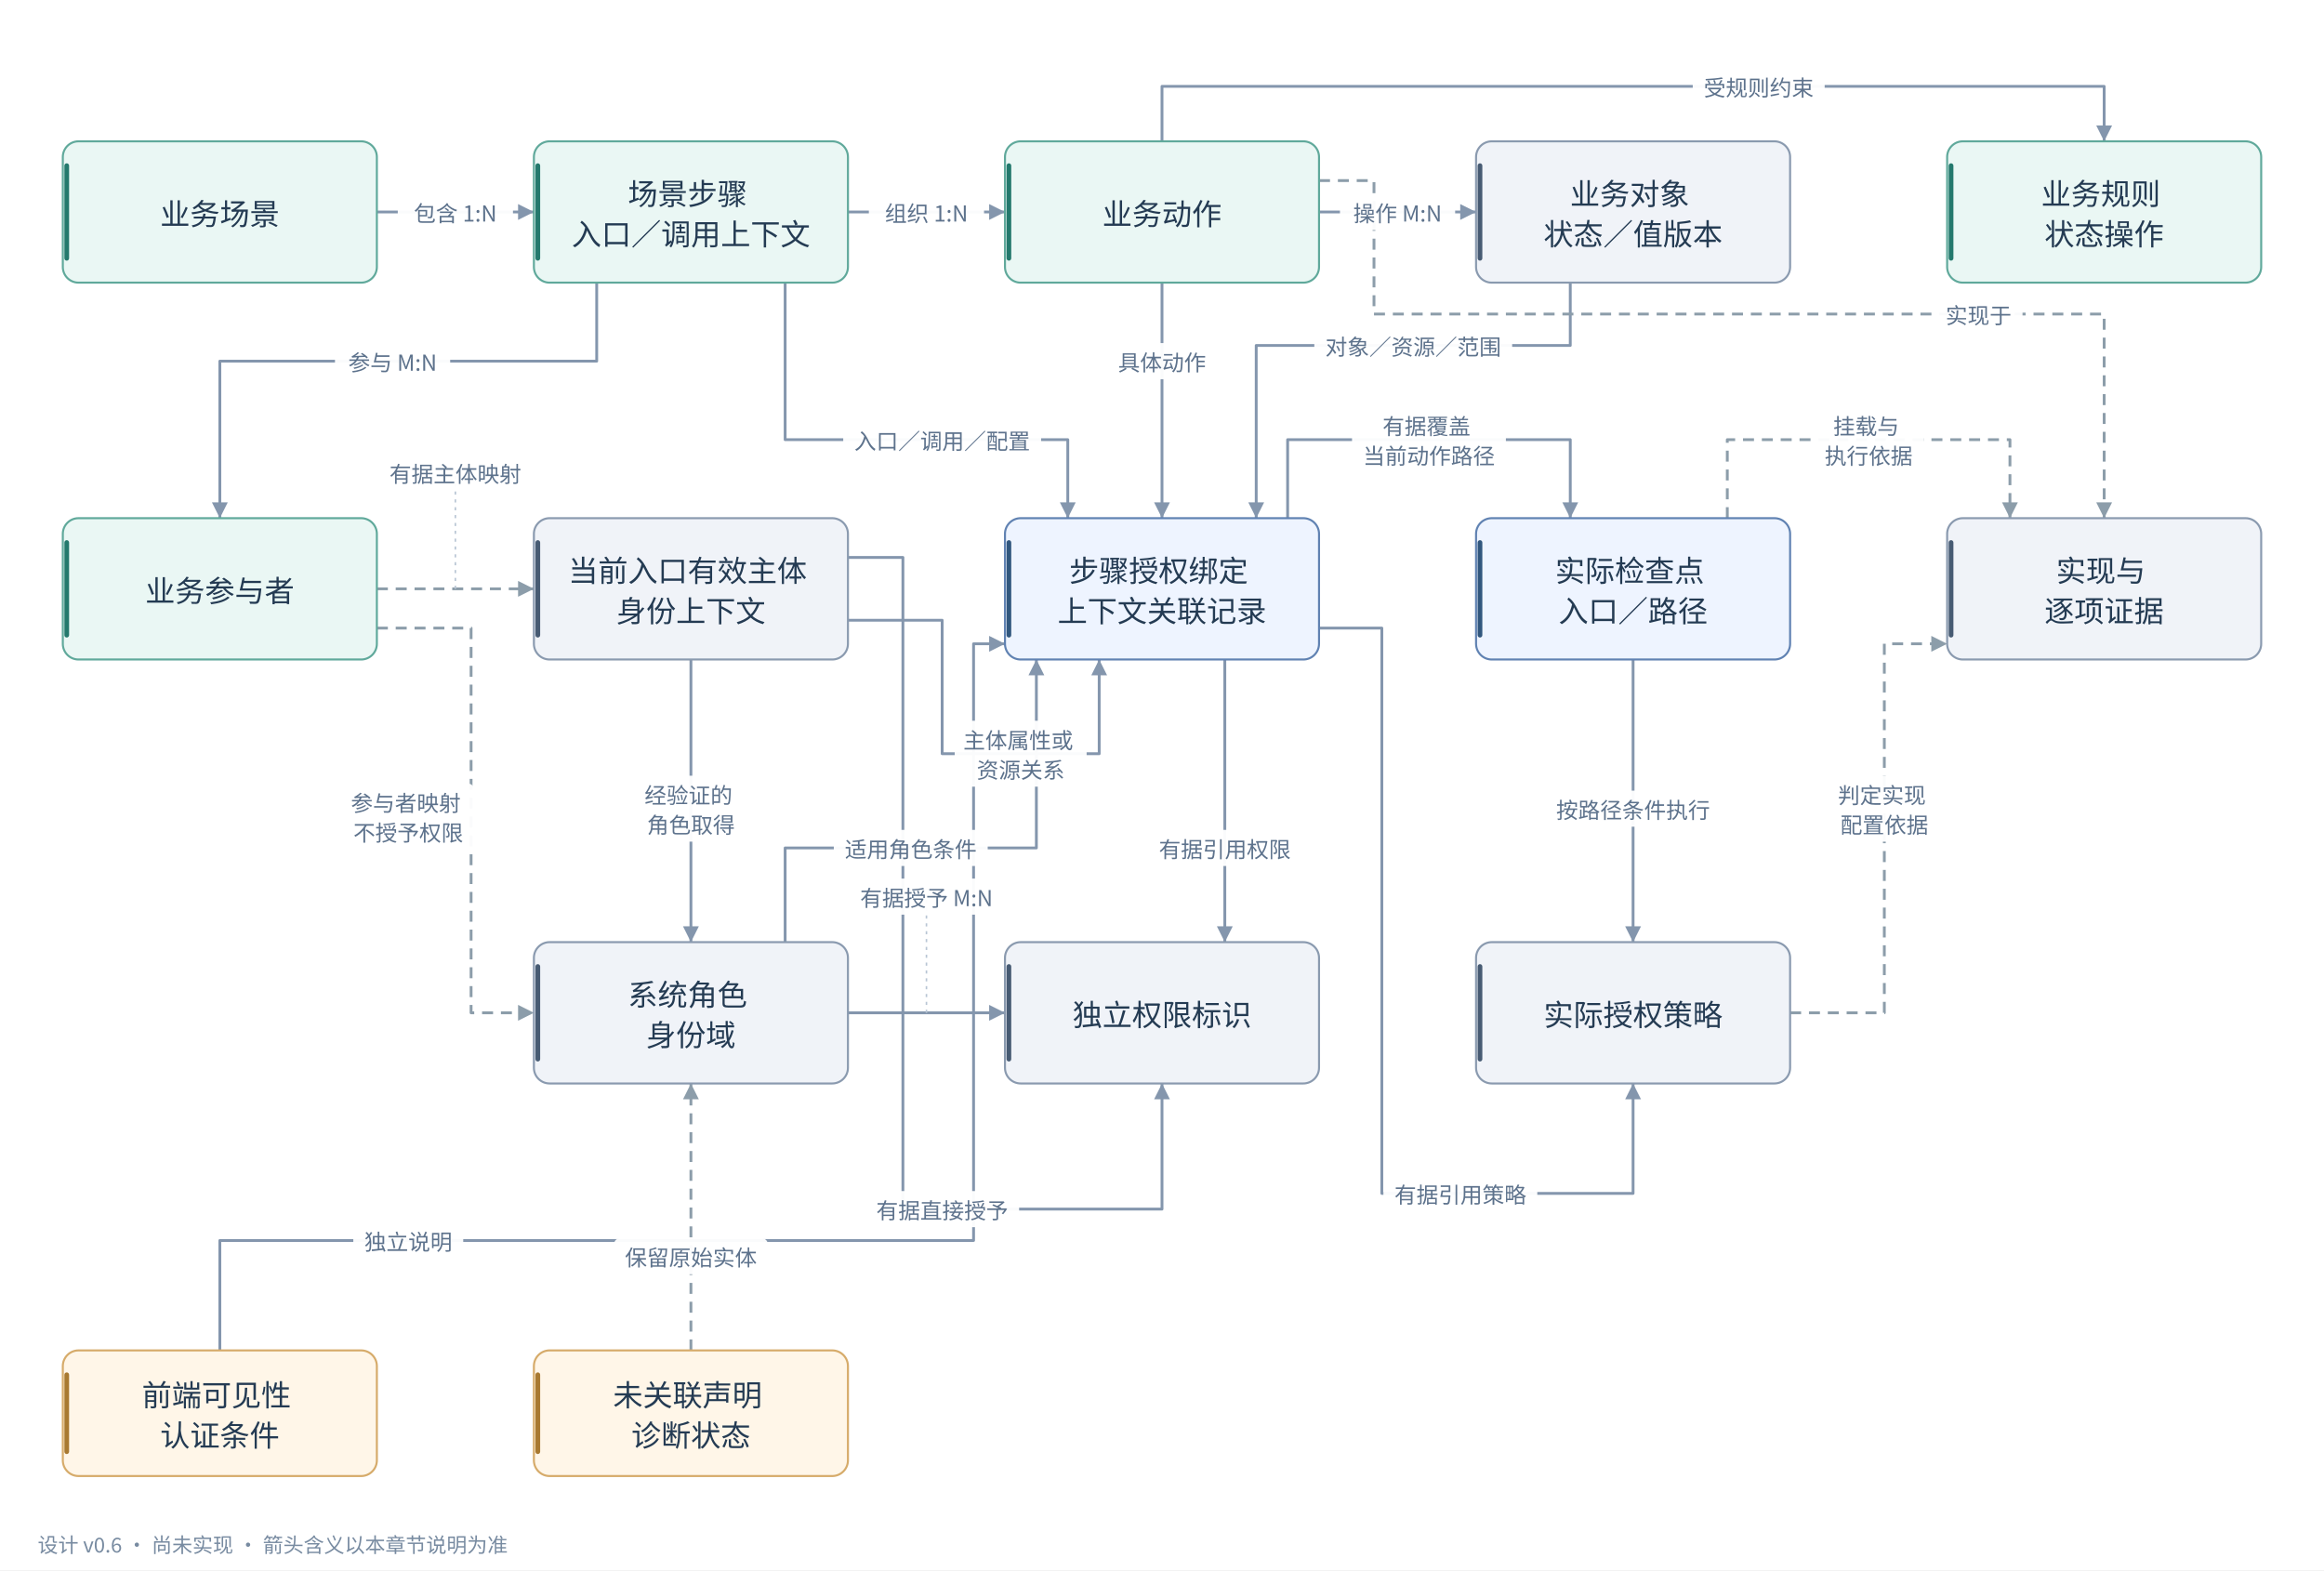
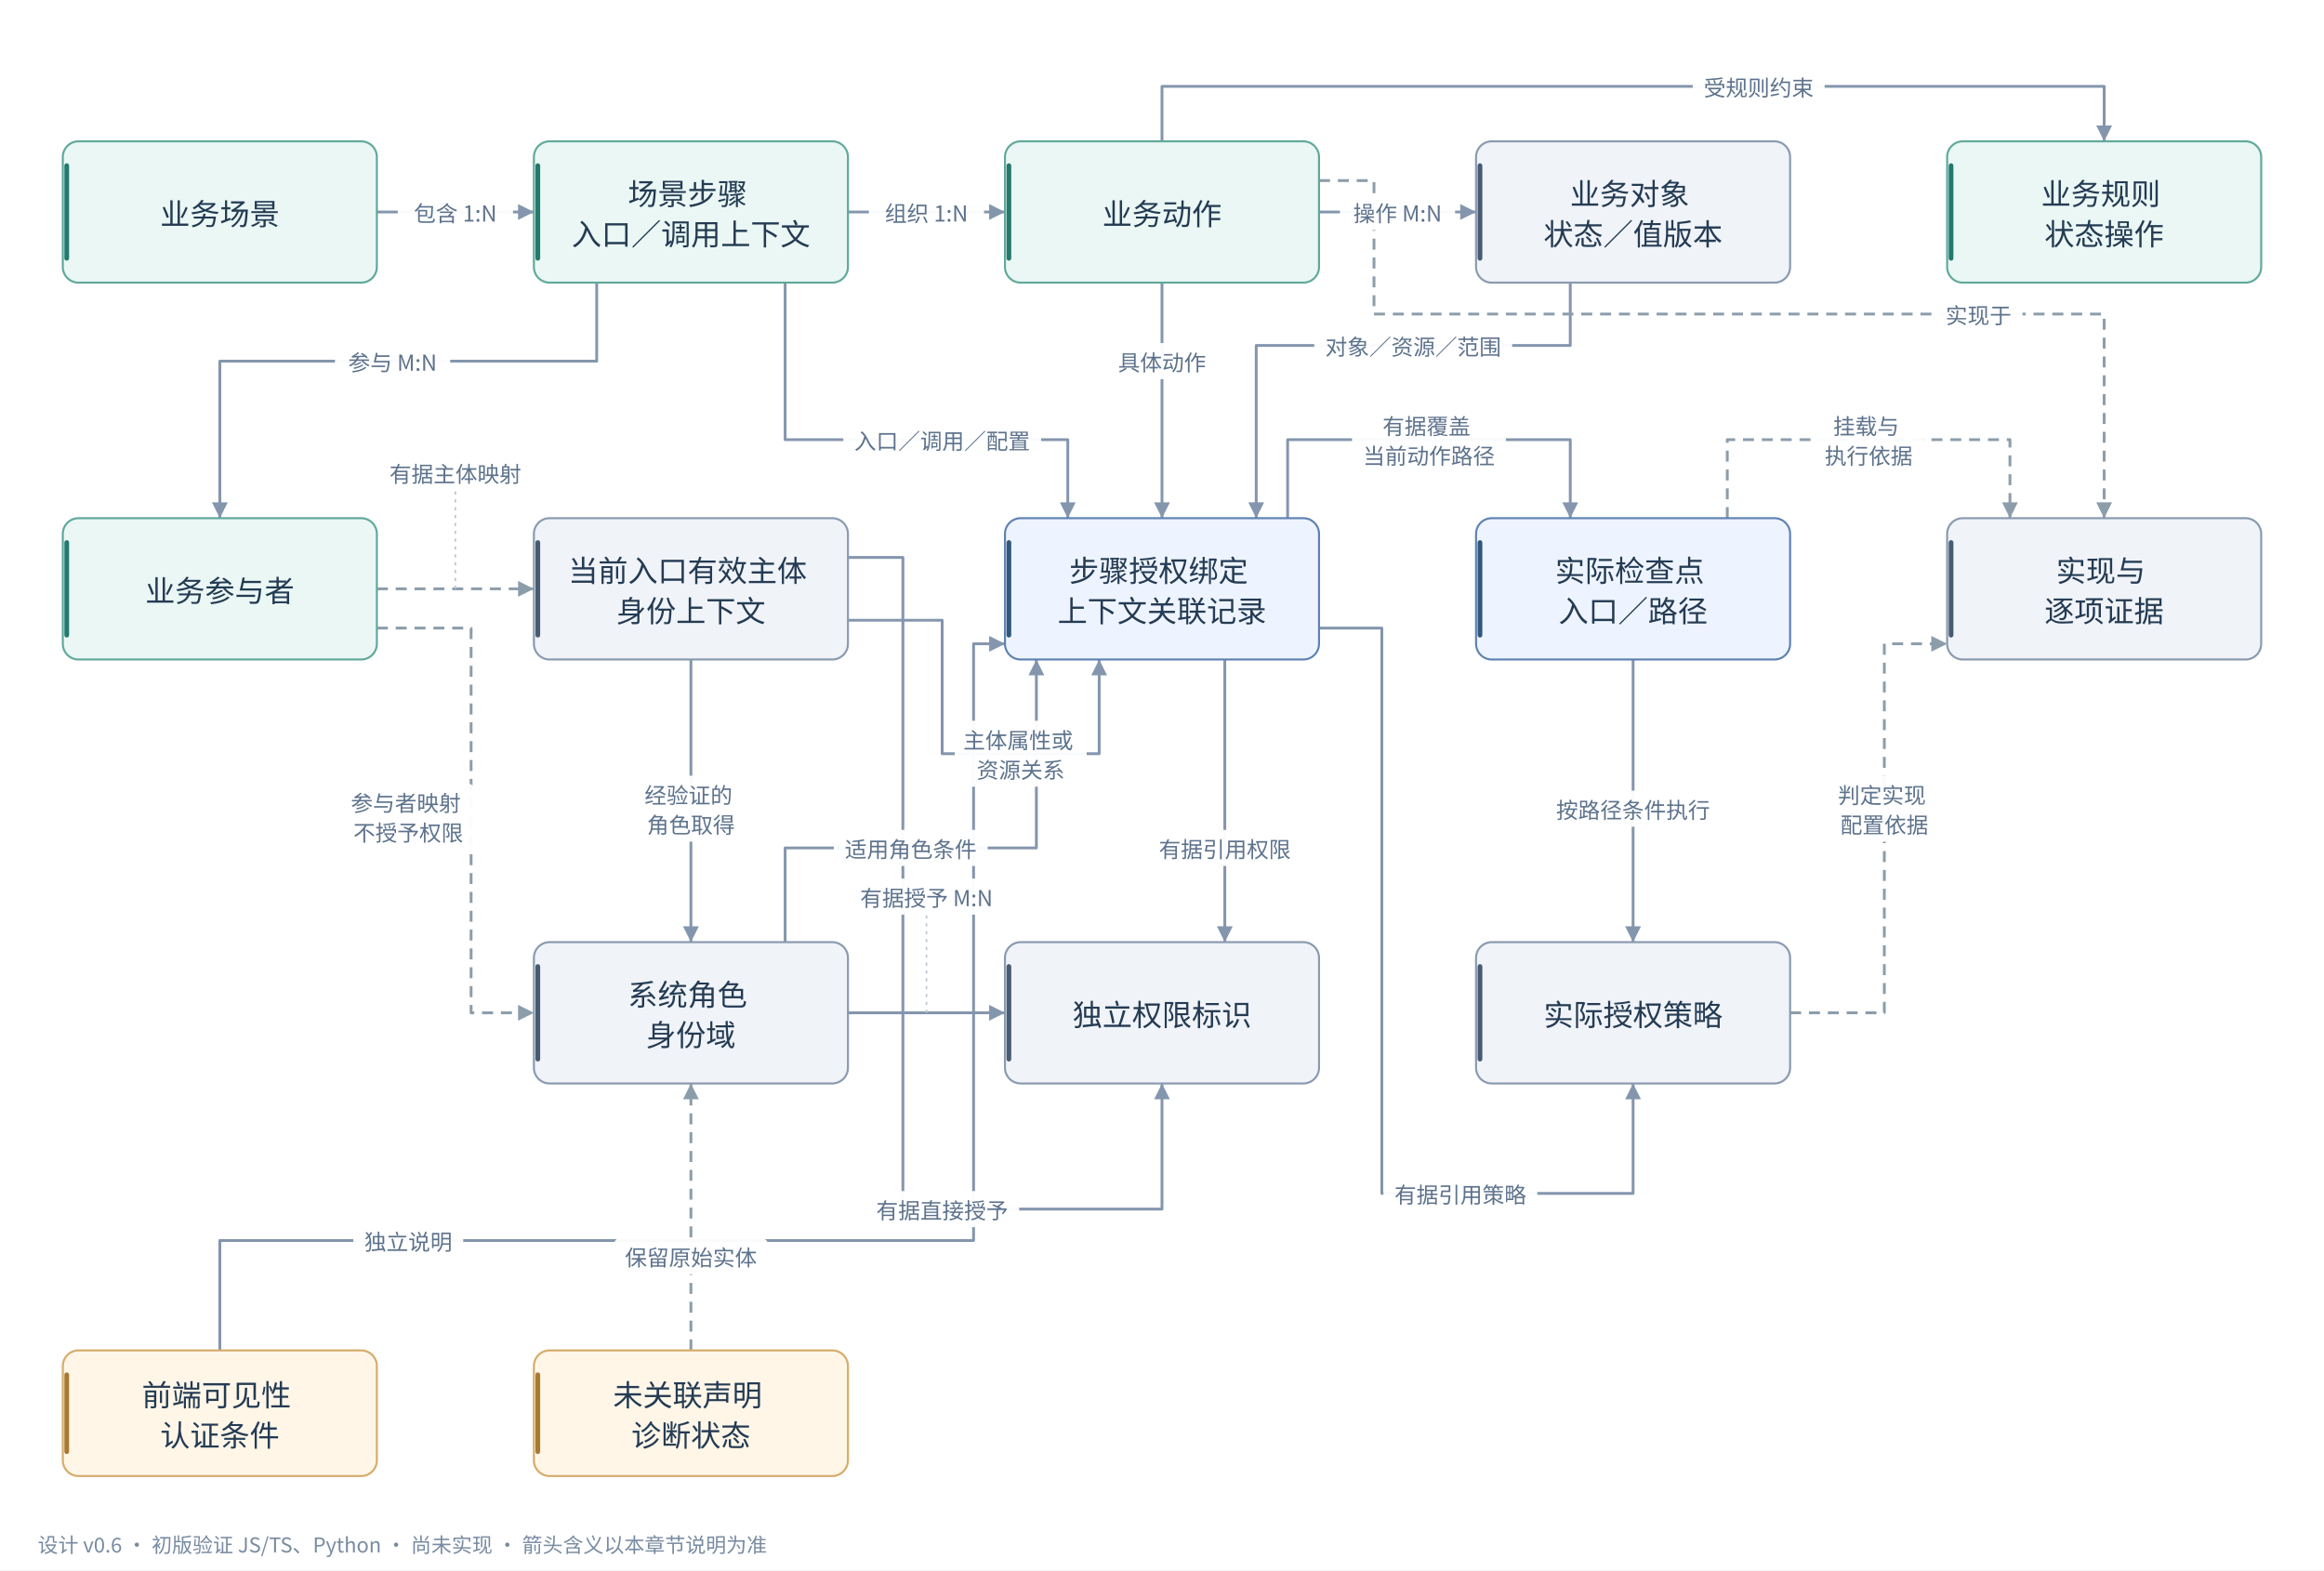
<svg xmlns="http://www.w3.org/2000/svg" viewBox="0 0 1480 1000" width="1480" height="1000" role="img" aria-labelledby="model-title model-desc">
  <style>text{font-family:"Microsoft YaHei","PingFang SC","Noto Sans CJK SC",sans-serif} .graph-node{cursor:pointer;outline:none}.graph-node:hover rect,.graph-node:focus rect{stroke-width:3;filter:brightness(.97)} .edge-label{pointer-events:none}</style>
  <defs>
    <marker id="model-flow" viewBox="0 0 10 10" refX="9" refY="5" markerWidth="7" markerHeight="7" orient="auto-start-reverse">
      <path d="M 1 1 L 9 5 L 1 9 z" fill="#8496ad" />
    </marker>
    <marker id="model-dependency" viewBox="0 0 10 10" refX="9" refY="5" markerWidth="7" markerHeight="7" orient="auto-start-reverse">
      <path d="M 1 1 L 9 5 L 1 9 z" fill="#8496ad" />
    </marker>
    <marker id="model-evidence" viewBox="0 0 10 10" refX="9" refY="5" markerWidth="7" markerHeight="7" orient="auto-start-reverse">
      <path d="M 1 1 L 9 5 L 1 9 z" fill="#8c9daa" />
    </marker>
    <marker id="model-optional" viewBox="0 0 10 10" refX="9" refY="5" markerWidth="7" markerHeight="7" orient="auto-start-reverse">
      <path d="M 1 1 L 9 5 L 1 9 z" fill="#ab8dbe" />
    </marker>
    <marker id="model-failure" viewBox="0 0 10 10" refX="9" refY="5" markerWidth="7" markerHeight="7" orient="auto-start-reverse">
      <path d="M 1 1 L 9 5 L 1 9 z" fill="#c59550" />
    </marker>
  </defs>
  <rect width="1480" height="1000" fill="#fff" />
  <polyline points="240,135 340,135" fill="none" stroke="#8496ad" stroke-width="1.8" stroke-linejoin="round" marker-end="url(#model-dependency)" />
  <polyline points="540,135 640,135" fill="none" stroke="#8496ad" stroke-width="1.8" stroke-linejoin="round" marker-end="url(#model-dependency)" />
  <polyline points="840,135 940,135" fill="none" stroke="#8496ad" stroke-width="1.8" stroke-linejoin="round" marker-end="url(#model-dependency)" />
  <polyline points="740,90 740,55 1340,55 1340,90" fill="none" stroke="#8496ad" stroke-width="1.8" stroke-linejoin="round" marker-end="url(#model-dependency)" />
  <polyline points="380,180 380,230 140,230 140,330" fill="none" stroke="#8496ad" stroke-width="1.8" stroke-linejoin="round" marker-end="url(#model-dependency)" />
  <polyline points="500,180 500,280 680,280 680,330" fill="none" stroke="#8496ad" stroke-width="1.8" stroke-linejoin="round" marker-end="url(#model-dependency)" />
  <polyline points="740,180 740,330" fill="none" stroke="#8496ad" stroke-width="1.8" stroke-linejoin="round" marker-end="url(#model-dependency)" />
  <polyline points="1000,180 1000,220 800,220 800,330" fill="none" stroke="#8496ad" stroke-width="1.8" stroke-linejoin="round" marker-end="url(#model-dependency)" />
  <polyline points="240,375 340,375" fill="none" stroke="#8c9daa" stroke-width="1.8" stroke-linejoin="round" marker-end="url(#model-evidence)" stroke-dasharray="7 5" />
  <polyline points="240,400 300,400 300,645 340,645" fill="none" stroke="#8c9daa" stroke-width="1.8" stroke-linejoin="round" marker-end="url(#model-evidence)" stroke-dasharray="7 5" />
  <polyline points="440,420 440,600" fill="none" stroke="#8496ad" stroke-width="1.8" stroke-linejoin="round" marker-end="url(#model-dependency)" />
  <polyline points="540,645 640,645" fill="none" stroke="#8496ad" stroke-width="1.8" stroke-linejoin="round" marker-end="url(#model-dependency)" />
  <polyline points="540,355 575,355 575,770 740,770 740,690" fill="none" stroke="#8496ad" stroke-width="1.8" stroke-linejoin="round" marker-end="url(#model-dependency)" />
  <polyline points="540,395 600,395 600,480 700,480 700,420" fill="none" stroke="#8496ad" stroke-width="1.8" stroke-linejoin="round" marker-end="url(#model-dependency)" />
  <polyline points="500,600 500,540 660,540 660,420" fill="none" stroke="#8496ad" stroke-width="1.8" stroke-linejoin="round" marker-end="url(#model-dependency)" />
  <polyline points="780,420 780,600" fill="none" stroke="#8496ad" stroke-width="1.8" stroke-linejoin="round" marker-end="url(#model-dependency)" />
  <polyline points="840,400 880,400 880,760 1040,760 1040,690" fill="none" stroke="#8496ad" stroke-width="1.8" stroke-linejoin="round" marker-end="url(#model-dependency)" />
  <polyline points="820,330 820,280 1000,280 1000,330" fill="none" stroke="#8496ad" stroke-width="1.8" stroke-linejoin="round" marker-end="url(#model-dependency)" />
  <polyline points="1040,420 1040,600" fill="none" stroke="#8496ad" stroke-width="1.8" stroke-linejoin="round" marker-end="url(#model-dependency)" />
  <polyline points="840,115 875,115 875,200 1340,200 1340,330" fill="none" stroke="#8c9daa" stroke-width="1.8" stroke-linejoin="round" marker-end="url(#model-evidence)" stroke-dasharray="7 5" />
  <polyline points="1100,330 1100,280 1280,280 1280,330" fill="none" stroke="#8c9daa" stroke-width="1.8" stroke-linejoin="round" marker-end="url(#model-evidence)" stroke-dasharray="7 5" />
  <polyline points="1140,645 1200,645 1200,410 1240,410" fill="none" stroke="#8c9daa" stroke-width="1.8" stroke-linejoin="round" marker-end="url(#model-evidence)" stroke-dasharray="7 5" />
  <polyline points="140,860 140,790 620,790 620,410 640,410" fill="none" stroke="#8496ad" stroke-width="1.8" stroke-linejoin="round" marker-end="url(#model-dependency)" />
  <polyline points="440,860 440,690" fill="none" stroke="#8c9daa" stroke-width="1.8" stroke-linejoin="round" marker-end="url(#model-evidence)" stroke-dasharray="7 5" />
  <g class="edge-label">
    <rect x="253.32" y="123.5" width="73.36" height="23" rx="4" fill="#fff" fill-opacity=".96" />
    <text text-anchor="middle" dominant-baseline="central" font-size="14" font-weight="400" fill="#5d728c">
      <tspan x="290" y="135">包含 1:N</tspan>
    </text>
  </g>
  <g class="edge-label">
    <rect x="553.32" y="123.5" width="73.36" height="23" rx="4" fill="#fff" fill-opacity=".96" />
    <text text-anchor="middle" dominant-baseline="central" font-size="14" font-weight="400" fill="#5d728c">
      <tspan x="590" y="135">组织 1:N</tspan>
    </text>
  </g>
  <g class="edge-label">
    <rect x="853.32" y="123.5" width="73.36" height="23" rx="4" fill="#fff" fill-opacity=".96" />
    <text text-anchor="middle" dominant-baseline="central" font-size="14" font-weight="400" fill="#5d728c">
      <tspan x="890" y="135">操作 M:N</tspan>
    </text>
  </g>
  <g class="edge-label">
    <rect x="1078" y="43.5" width="84" height="23" rx="4" fill="#fff" fill-opacity=".96" />
    <text text-anchor="middle" dominant-baseline="central" font-size="14" font-weight="400" fill="#5d728c">
      <tspan x="1120" y="55">受规则约束</tspan>
    </text>
  </g>
  <g class="edge-label">
    <rect x="213.32" y="218.5" width="73.36" height="23" rx="4" fill="#fff" fill-opacity=".96" />
    <text text-anchor="middle" dominant-baseline="central" font-size="14" font-weight="400" fill="#5d728c">
      <tspan x="250" y="230">参与 M:N</tspan>
    </text>
  </g>
  <g class="edge-label">
    <rect x="537" y="268.5" width="126" height="23" rx="4" fill="#fff" fill-opacity=".96" />
    <text text-anchor="middle" dominant-baseline="central" font-size="14" font-weight="400" fill="#5d728c">
      <tspan x="600" y="280">入口／调用／配置</tspan>
    </text>
  </g>
  <g class="edge-label">
    <rect x="705" y="218.5" width="70" height="23" rx="4" fill="#fff" fill-opacity=".96" />
    <text text-anchor="middle" dominant-baseline="central" font-size="14" font-weight="400" fill="#5d728c">
      <tspan x="740" y="230">具体动作</tspan>
    </text>
  </g>
  <g class="edge-label">
    <rect x="837" y="208.5" width="126" height="23" rx="4" fill="#fff" fill-opacity=".96" />
    <text text-anchor="middle" dominant-baseline="central" font-size="14" font-weight="400" fill="#5d728c">
      <tspan x="900" y="220">对象／资源／范围</tspan>
    </text>
  </g>
  <g class="edge-label">
    <line x1="290" y1="375" x2="290" y2="301" stroke="#b8c5d4" stroke-width="1" stroke-dasharray="2 3" />
    <rect x="241" y="289.5" width="98" height="23" rx="4" fill="#fff" fill-opacity=".96" />
    <text text-anchor="middle" dominant-baseline="central" font-size="14" font-weight="400" fill="#5d728c">
      <tspan x="290" y="301">有据主体映射</tspan>
    </text>
  </g>
  <g class="edge-label">
    <rect x="218" y="499" width="84" height="42" rx="4" fill="#fff" fill-opacity=".96" />
    <text text-anchor="middle" dominant-baseline="central" font-size="14" font-weight="400" fill="#5d728c">
      <tspan x="260" y="510.55">参与者映射</tspan>
      <tspan x="260" y="529.45">不授予权限</tspan>
    </text>
  </g>
  <g class="edge-label">
    <rect x="405" y="494" width="70" height="42" rx="4" fill="#fff" fill-opacity=".96" />
    <text text-anchor="middle" dominant-baseline="central" font-size="14" font-weight="400" fill="#5d728c">
      <tspan x="440" y="505.55">经验证的</tspan>
      <tspan x="440" y="524.45">角色取得</tspan>
    </text>
  </g>
  <g class="edge-label">
    <line x1="590" y1="645" x2="590" y2="571" stroke="#b8c5d4" stroke-width="1" stroke-dasharray="2 3" />
    <rect x="539.32" y="559.5" width="101.36" height="23" rx="4" fill="#fff" fill-opacity=".96" />
    <text text-anchor="middle" dominant-baseline="central" font-size="14" font-weight="400" fill="#5d728c">
      <tspan x="590" y="571">有据授予 M:N</tspan>
    </text>
  </g>
  <g class="edge-label">
    <rect x="551" y="758.5" width="98" height="23" rx="4" fill="#fff" fill-opacity=".96" />
    <text text-anchor="middle" dominant-baseline="central" font-size="14" font-weight="400" fill="#5d728c">
      <tspan x="600" y="770">有据直接授予</tspan>
    </text>
  </g>
  <g class="edge-label">
    <rect x="608" y="459" width="84" height="42" rx="4" fill="#fff" fill-opacity=".96" />
    <text text-anchor="middle" dominant-baseline="central" font-size="14" font-weight="400" fill="#5d728c">
      <tspan x="650" y="470.55">主体属性或</tspan>
      <tspan x="650" y="489.45">资源关系</tspan>
    </text>
  </g>
  <g class="edge-label">
    <rect x="531" y="528.5" width="98" height="23" rx="4" fill="#fff" fill-opacity=".96" />
    <text text-anchor="middle" dominant-baseline="central" font-size="14" font-weight="400" fill="#5d728c">
      <tspan x="580" y="540">适用角色条件</tspan>
    </text>
  </g>
  <g class="edge-label">
    <rect x="731" y="528.5" width="98" height="23" rx="4" fill="#fff" fill-opacity=".96" />
    <text text-anchor="middle" dominant-baseline="central" font-size="14" font-weight="400" fill="#5d728c">
      <tspan x="780" y="540">有据引用权限</tspan>
    </text>
  </g>
  <g class="edge-label">
    <rect x="881" y="748.5" width="98" height="23" rx="4" fill="#fff" fill-opacity=".96" />
    <text text-anchor="middle" dominant-baseline="central" font-size="14" font-weight="400" fill="#5d728c">
      <tspan x="930" y="760">有据引用策略</tspan>
    </text>
  </g>
  <g class="edge-label">
    <rect x="861" y="259" width="98" height="42" rx="4" fill="#fff" fill-opacity=".96" />
    <text text-anchor="middle" dominant-baseline="central" font-size="14" font-weight="400" fill="#5d728c">
      <tspan x="910" y="270.55">有据覆盖</tspan>
      <tspan x="910" y="289.45">当前动作路径</tspan>
    </text>
  </g>
  <g class="edge-label">
    <rect x="984" y="503.5" width="112" height="23" rx="4" fill="#fff" fill-opacity=".96" />
    <text text-anchor="middle" dominant-baseline="central" font-size="14" font-weight="400" fill="#5d728c">
      <tspan x="1040" y="515">按路径条件执行</tspan>
    </text>
  </g>
  <g class="edge-label">
    <rect x="1232" y="188.5" width="56" height="23" rx="4" fill="#fff" fill-opacity=".96" />
    <text text-anchor="middle" dominant-baseline="central" font-size="14" font-weight="400" fill="#5d728c">
      <tspan x="1260" y="200">实现于</tspan>
    </text>
  </g>
  <g class="edge-label">
    <rect x="1155" y="259" width="70" height="42" rx="4" fill="#fff" fill-opacity=".96" />
    <text text-anchor="middle" dominant-baseline="central" font-size="14" font-weight="400" fill="#5d728c">
      <tspan x="1190" y="270.55">挂载与</tspan>
      <tspan x="1190" y="289.45">执行依据</tspan>
    </text>
  </g>
  <g class="edge-label">
    <rect x="1165" y="494" width="70" height="42" rx="4" fill="#fff" fill-opacity=".96" />
    <text text-anchor="middle" dominant-baseline="central" font-size="14" font-weight="400" fill="#5d728c">
      <tspan x="1200" y="505.55">判定实现</tspan>
      <tspan x="1200" y="524.45">配置依据</tspan>
    </text>
  </g>
  <g class="edge-label">
    <rect x="225" y="778.5" width="70" height="23" rx="4" fill="#fff" fill-opacity=".96" />
    <text text-anchor="middle" dominant-baseline="central" font-size="14" font-weight="400" fill="#5d728c">
      <tspan x="260" y="790">独立说明</tspan>
    </text>
  </g>
  <g class="edge-label">
    <rect x="391" y="788.5" width="98" height="23" rx="4" fill="#fff" fill-opacity=".96" />
    <text text-anchor="middle" dominant-baseline="central" font-size="14" font-weight="400" fill="#5d728c">
      <tspan x="440" y="800">保留原始实体</tspan>
    </text>
  </g>
  <g class="graph-node" data-node-id="scenario" tabindex="0" role="button" aria-label="业务场景：表示一个有依据的业务目标，关联它的入口、步骤、输入和输出。">
    <rect x="40" y="90" width="200" height="90" rx="10" fill="#eaf7f4" stroke="#60a99b" stroke-width="1.3" />
    <rect x="41" y="104" width="3" height="62" rx="1.5" fill="#24796d" />
    <text text-anchor="middle" dominant-baseline="central" font-size="19" font-weight="500" fill="#243b53">
      <tspan x="140" y="135">业务场景</tspan>
    </text>
  </g>
  <g class="graph-node" data-node-id="step" tabindex="0" role="button" aria-label="场景步骤 入口／调用上下文：表示场景中的一个环节，并保留该入口、调用和配置；这些上下文直接进入授权绑定。">
    <rect x="340" y="90" width="200" height="90" rx="10" fill="#eaf7f4" stroke="#60a99b" stroke-width="1.3" />
    <rect x="341" y="104" width="3" height="62" rx="1.5" fill="#24796d" />
    <text text-anchor="middle" dominant-baseline="central" font-size="19" font-weight="500" fill="#243b53">
      <tspan x="440" y="122.175">场景步骤</tspan>
      <tspan x="440" y="147.825">入口／调用上下文</tspan>
    </text>
  </g>
  <g class="graph-node" data-node-id="action" tabindex="0" role="button" aria-label="业务动作：表示读取、修改或审批等具体操作；使用同一权限的不同动作仍分别记录。">
    <rect x="640" y="90" width="200" height="90" rx="10" fill="#eaf7f4" stroke="#60a99b" stroke-width="1.3" />
    <rect x="641" y="104" width="3" height="62" rx="1.5" fill="#24796d" />
    <text text-anchor="middle" dominant-baseline="central" font-size="19" font-weight="500" fill="#243b53">
      <tspan x="740" y="135">业务动作</tspan>
    </text>
  </g>
  <g class="graph-node" data-node-id="object" tabindex="0" role="button" aria-label="业务对象 状态／值版本：表示动作处理的业务数据，并区分读取和写入的状态、对象及值版本。">
    <rect x="940" y="90" width="200" height="90" rx="10" fill="#f0f3f8" stroke="#8a9aaf" stroke-width="1.3" />
    <rect x="941" y="104" width="3" height="62" rx="1.5" fill="#475b73" />
    <text text-anchor="middle" dominant-baseline="central" font-size="19" font-weight="500" fill="#243b53">
      <tspan x="1040" y="122.175">业务对象</tspan>
      <tspan x="1040" y="147.825">状态／值版本</tspan>
    </text>
  </g>
  <g class="graph-node" data-node-id="rule" tabindex="0" role="button" aria-label="业务规则 状态操作：说明业务本身的校验、计算和状态操作，例如审批金额限制及失败出口。">
    <rect x="1240" y="90" width="200" height="90" rx="10" fill="#eaf7f4" stroke="#60a99b" stroke-width="1.3" />
    <rect x="1241" y="104" width="3" height="62" rx="1.5" fill="#24796d" />
    <text text-anchor="middle" dominant-baseline="central" font-size="19" font-weight="500" fill="#243b53">
      <tspan x="1340" y="122.175">业务规则</tspan>
      <tspan x="1340" y="147.825">状态操作</tspan>
    </text>
  </g>
  <g class="graph-node" data-node-id="actor" tabindex="0" role="button" aria-label="业务参与者：申请人、审批人等业务称谓；有据映射说明职责或候选人，不能替代实际角色取得和权限授予。">
    <rect x="40" y="330" width="200" height="90" rx="10" fill="#eaf7f4" stroke="#60a99b" stroke-width="1.3" />
    <rect x="41" y="344" width="3" height="62" rx="1.5" fill="#24796d" />
    <text text-anchor="middle" dominant-baseline="central" font-size="19" font-weight="500" fill="#243b53">
      <tspan x="140" y="375">业务参与者</tspan>
    </text>
  </g>
  <g class="graph-node" data-node-id="subject" tabindex="0" role="button" aria-label="当前入口有效主体 身份上下文：表示当前路径实际用于授权的身份，角色取得和直接授予需有依据；服务身份不能自动继承上游用户角色。">
    <rect x="340" y="330" width="200" height="90" rx="10" fill="#f0f3f8" stroke="#8a9aaf" stroke-width="1.3" />
    <rect x="341" y="344" width="3" height="62" rx="1.5" fill="#475b73" />
    <text text-anchor="middle" dominant-baseline="central" font-size="19" font-weight="500" fill="#243b53">
      <tspan x="440" y="362.175">当前入口有效主体</tspan>
      <tspan x="440" y="387.825">身份上下文</tspan>
    </text>
  </g>
  <g class="graph-node" data-node-id="binding" tabindex="0" role="button" aria-label="步骤授权绑定 上下文关联记录：关联当前步骤、入口、动作、对象、有效身份与检查路径，并有据引用权限和策略；它本身不是被授予的权限。">
    <rect x="640" y="330" width="200" height="90" rx="10" fill="#eef4ff" stroke="#6082b2" stroke-width="1.3" />
    <rect x="641" y="344" width="3" height="62" rx="1.5" fill="#31577e" />
    <text text-anchor="middle" dominant-baseline="central" font-size="19" font-weight="500" fill="#243b53">
      <tspan x="740" y="362.175">步骤授权绑定</tspan>
      <tspan x="740" y="387.825">上下文关联记录</tspan>
    </text>
  </g>
  <g class="graph-node" data-node-id="checkpoint" tabindex="0" role="button" aria-label="实际检查点 入口／路径：表示代码中真正挂载并适用的检查位置；只有策略声明还不能证明检查生效。">
    <rect x="940" y="330" width="200" height="90" rx="10" fill="#eef4ff" stroke="#6082b2" stroke-width="1.3" />
    <rect x="941" y="344" width="3" height="62" rx="1.5" fill="#31577e" />
    <text text-anchor="middle" dominant-baseline="central" font-size="19" font-weight="500" fill="#243b53">
      <tspan x="1040" y="362.175">实际检查点</tspan>
      <tspan x="1040" y="387.825">入口／路径</tspan>
    </text>
  </g>
  <g class="graph-node" data-node-id="evidence" tabindex="0" role="button" aria-label="实现与 逐项证据：把每个结论连到直接支持或反对它的代码、配置和来源，方便逐项核对。">
    <rect x="1240" y="330" width="200" height="90" rx="10" fill="#f0f3f8" stroke="#8a9aaf" stroke-width="1.3" />
    <rect x="1241" y="344" width="3" height="62" rx="1.5" fill="#475b73" />
    <text text-anchor="middle" dominant-baseline="central" font-size="19" font-weight="500" fill="#243b53">
      <tspan x="1340" y="362.175">实现与</tspan>
      <tspan x="1340" y="387.825">逐项证据</tspan>
    </text>
  </g>
  <g class="graph-node" data-node-id="role" tabindex="0" role="button" aria-label="系统角色 身份域：表示某个身份范围内的系统角色，可被多个场景引用，同名角色不自动合并。">
    <rect x="340" y="600" width="200" height="90" rx="10" fill="#f0f3f8" stroke="#8a9aaf" stroke-width="1.3" />
    <rect x="341" y="614" width="3" height="62" rx="1.5" fill="#475b73" />
    <text text-anchor="middle" dominant-baseline="central" font-size="19" font-weight="500" fill="#243b53">
      <tspan x="440" y="632.175">系统角色</tspan>
      <tspan x="440" y="657.825">身份域</tspan>
    </text>
  </g>
  <g class="graph-node" data-node-id="permission" tabindex="0" role="button" aria-label="独立权限标识：表示目标工程实际使用的权限标识，可由角色或主体有据取得；多个动作可引用同一权限。">
    <rect x="640" y="600" width="200" height="90" rx="10" fill="#f0f3f8" stroke="#8a9aaf" stroke-width="1.3" />
    <rect x="641" y="614" width="3" height="62" rx="1.5" fill="#475b73" />
    <text text-anchor="middle" dominant-baseline="central" font-size="19" font-weight="500" fill="#243b53">
      <tspan x="740" y="645">独立权限标识</tspan>
    </text>
  </g>
  <g class="graph-node" data-node-id="policy" tabindex="0" role="button" aria-label="实际授权策略：表示目标工程实际怎样判定允许或拒绝；它与权限标识分别记录，也可以直接使用主体属性或资源关系。">
    <rect x="940" y="600" width="200" height="90" rx="10" fill="#f0f3f8" stroke="#8a9aaf" stroke-width="1.3" />
    <rect x="941" y="614" width="3" height="62" rx="1.5" fill="#475b73" />
    <text text-anchor="middle" dominant-baseline="central" font-size="19" font-weight="500" fill="#243b53">
      <tspan x="1040" y="645">实际授权策略</tspan>
    </text>
  </g>
  <g class="graph-node" data-node-id="visibility" tabindex="0" role="button" aria-label="前端可见性 认证条件：分别说明按钮是否可见和是否需要认证，前端显示状态不能替代后端授权。">
    <rect x="40" y="860" width="200" height="80" rx="10" fill="#fff6e8" stroke="#d6ab6a" stroke-width="1.3" />
    <rect x="41" y="874" width="3" height="52" rx="1.5" fill="#a87931" />
    <text text-anchor="middle" dominant-baseline="central" font-size="19" font-weight="500" fill="#243b53">
      <tspan x="140" y="887.175">前端可见性</tspan>
      <tspan x="140" y="912.825">认证条件</tspan>
    </text>
  </g>
  <g class="graph-node" data-node-id="unlinked" tabindex="0" role="button" aria-label="未关联声明 诊断状态：已发现角色或策略但还没连到业务时，保留原始证据并说明缺口，不虚构场景。">
    <rect x="340" y="860" width="200" height="80" rx="10" fill="#fff6e8" stroke="#d6ab6a" stroke-width="1.3" />
    <rect x="341" y="874" width="3" height="52" rx="1.5" fill="#a87931" />
    <text text-anchor="middle" dominant-baseline="central" font-size="19" font-weight="500" fill="#243b53">
      <tspan x="440" y="887.175">未关联声明</tspan>
      <tspan x="440" y="912.825">诊断状态</tspan>
    </text>
  </g>
  <text text-anchor="start" dominant-baseline="central" font-size="13" font-weight="400" fill="#788ba1">
-     <tspan x="24" y="983">设计 v0.6 · 尚未实现 · 箭头含义以本章节说明为准</tspan>
+     <tspan x="24" y="983">设计 v0.6 · 初版验证 JS/TS、Python · 尚未实现 · 箭头含义以本章节说明为准</tspan>
  </text>
</svg>
